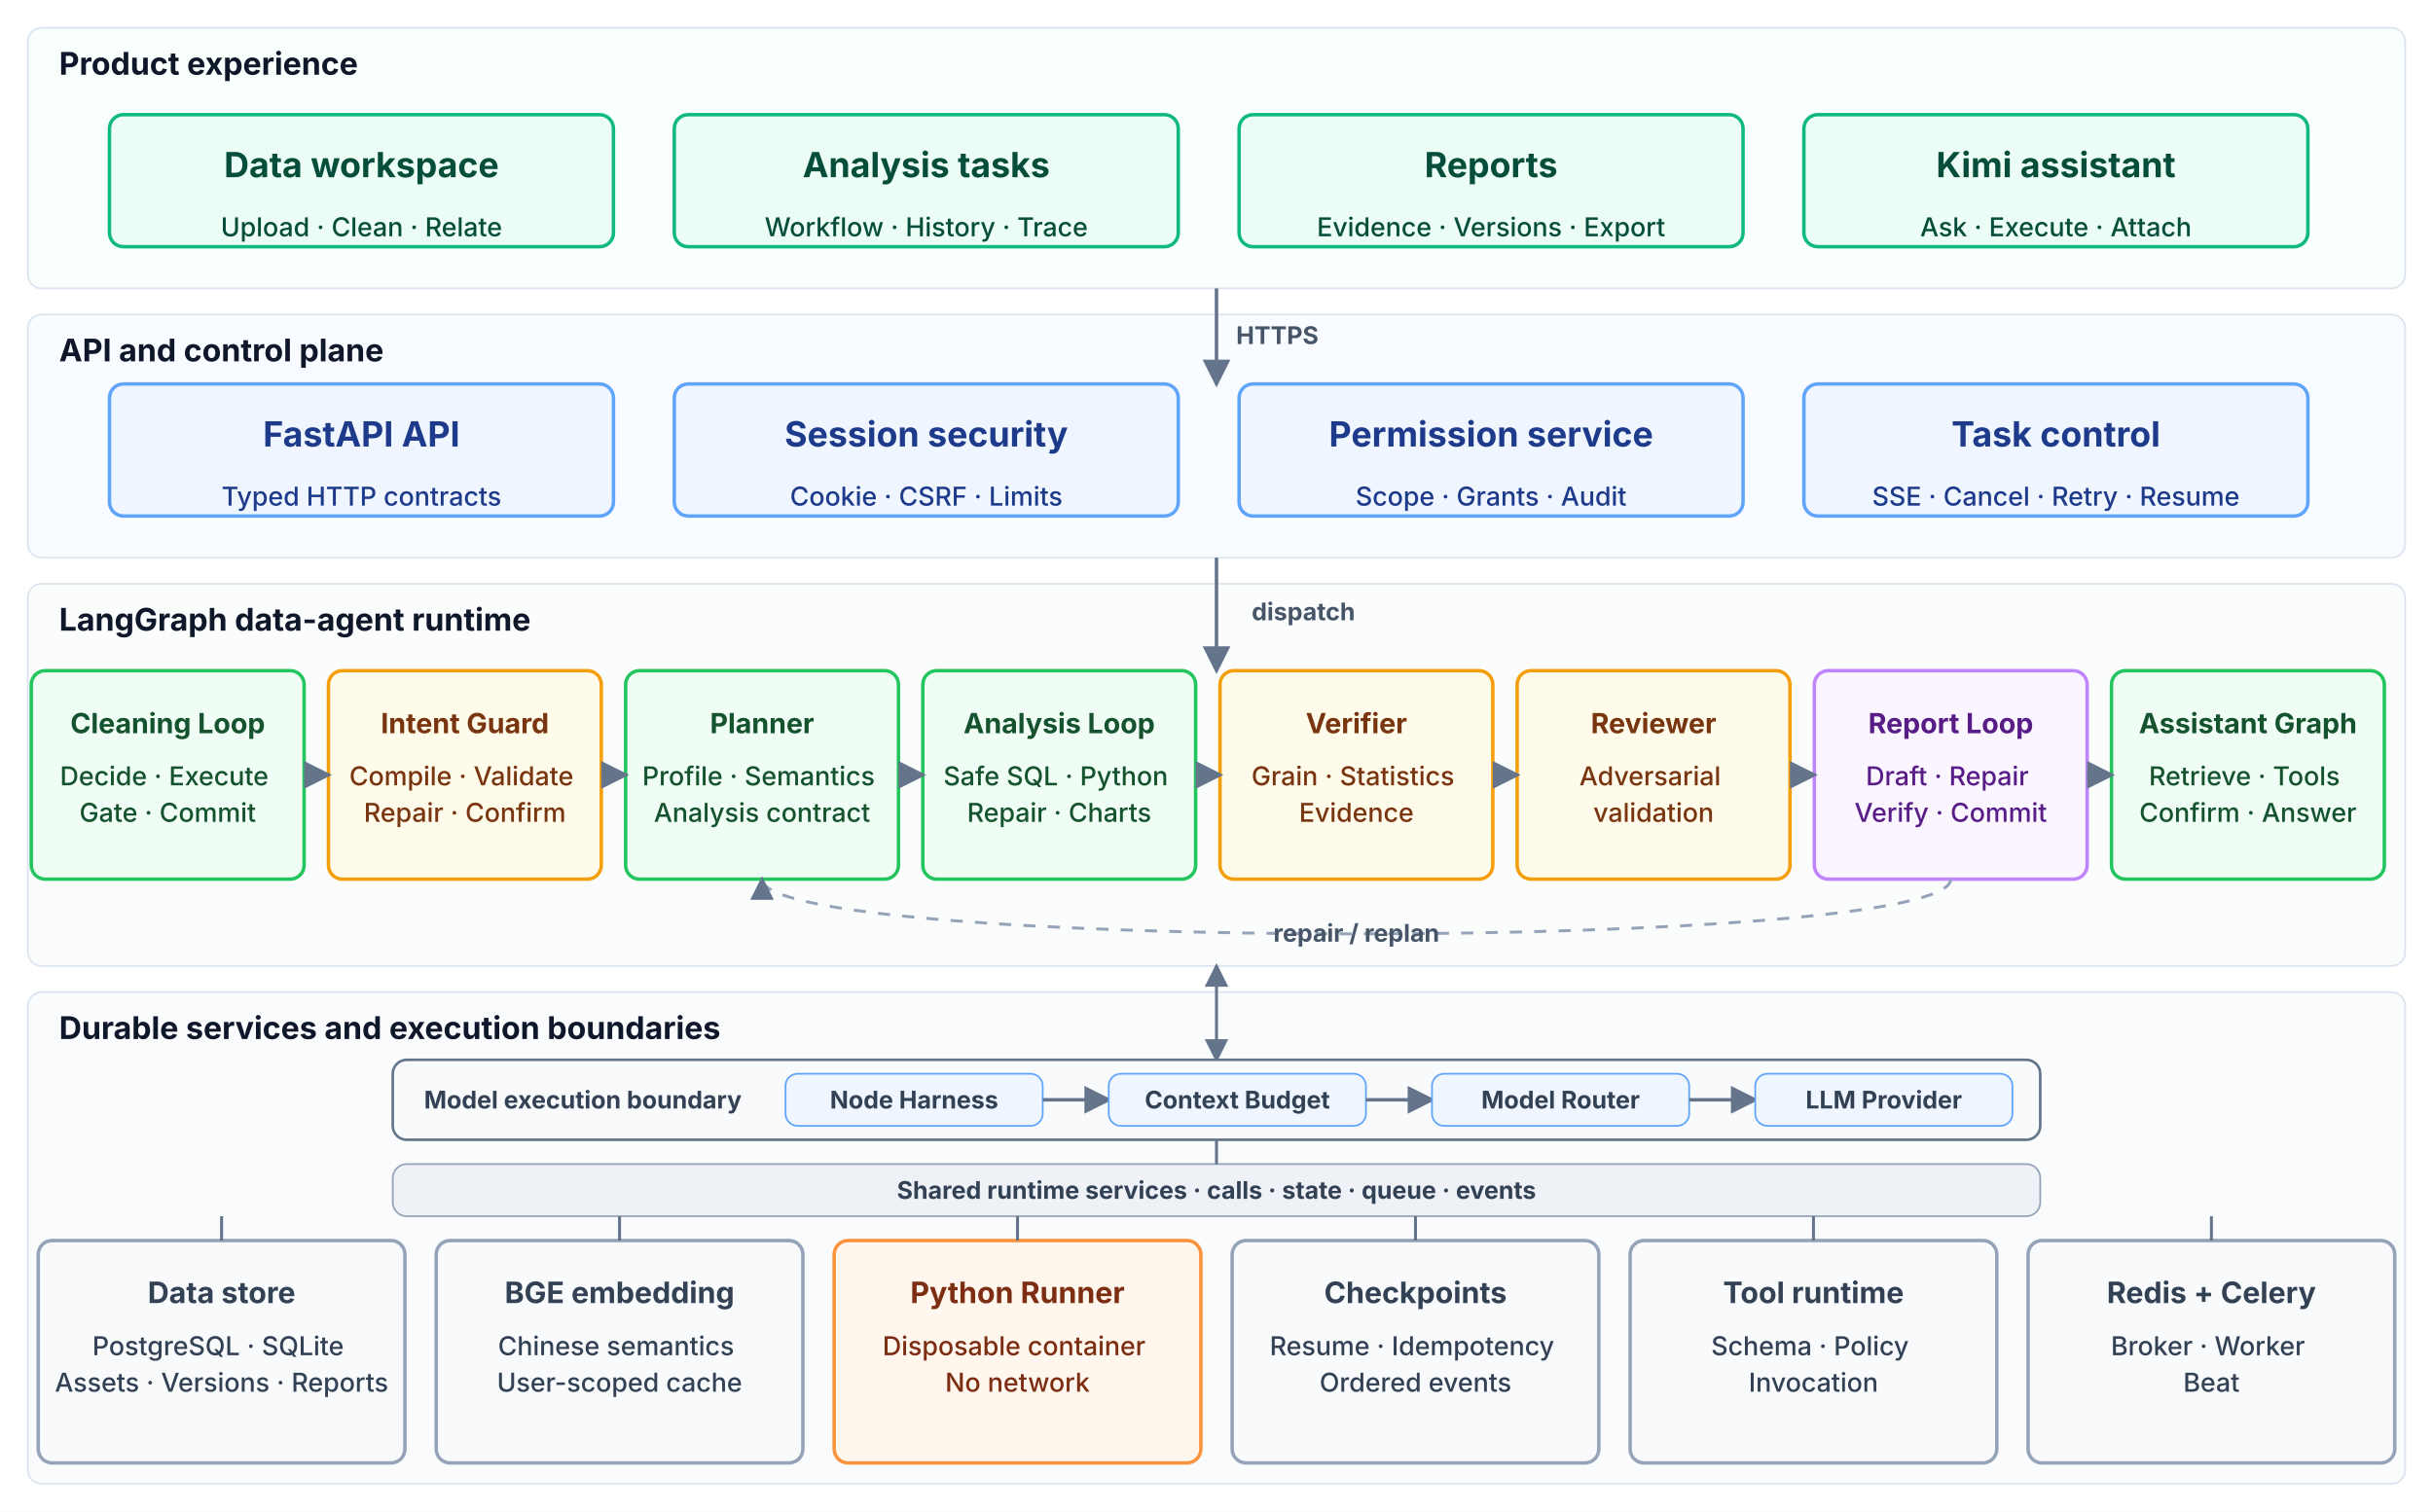
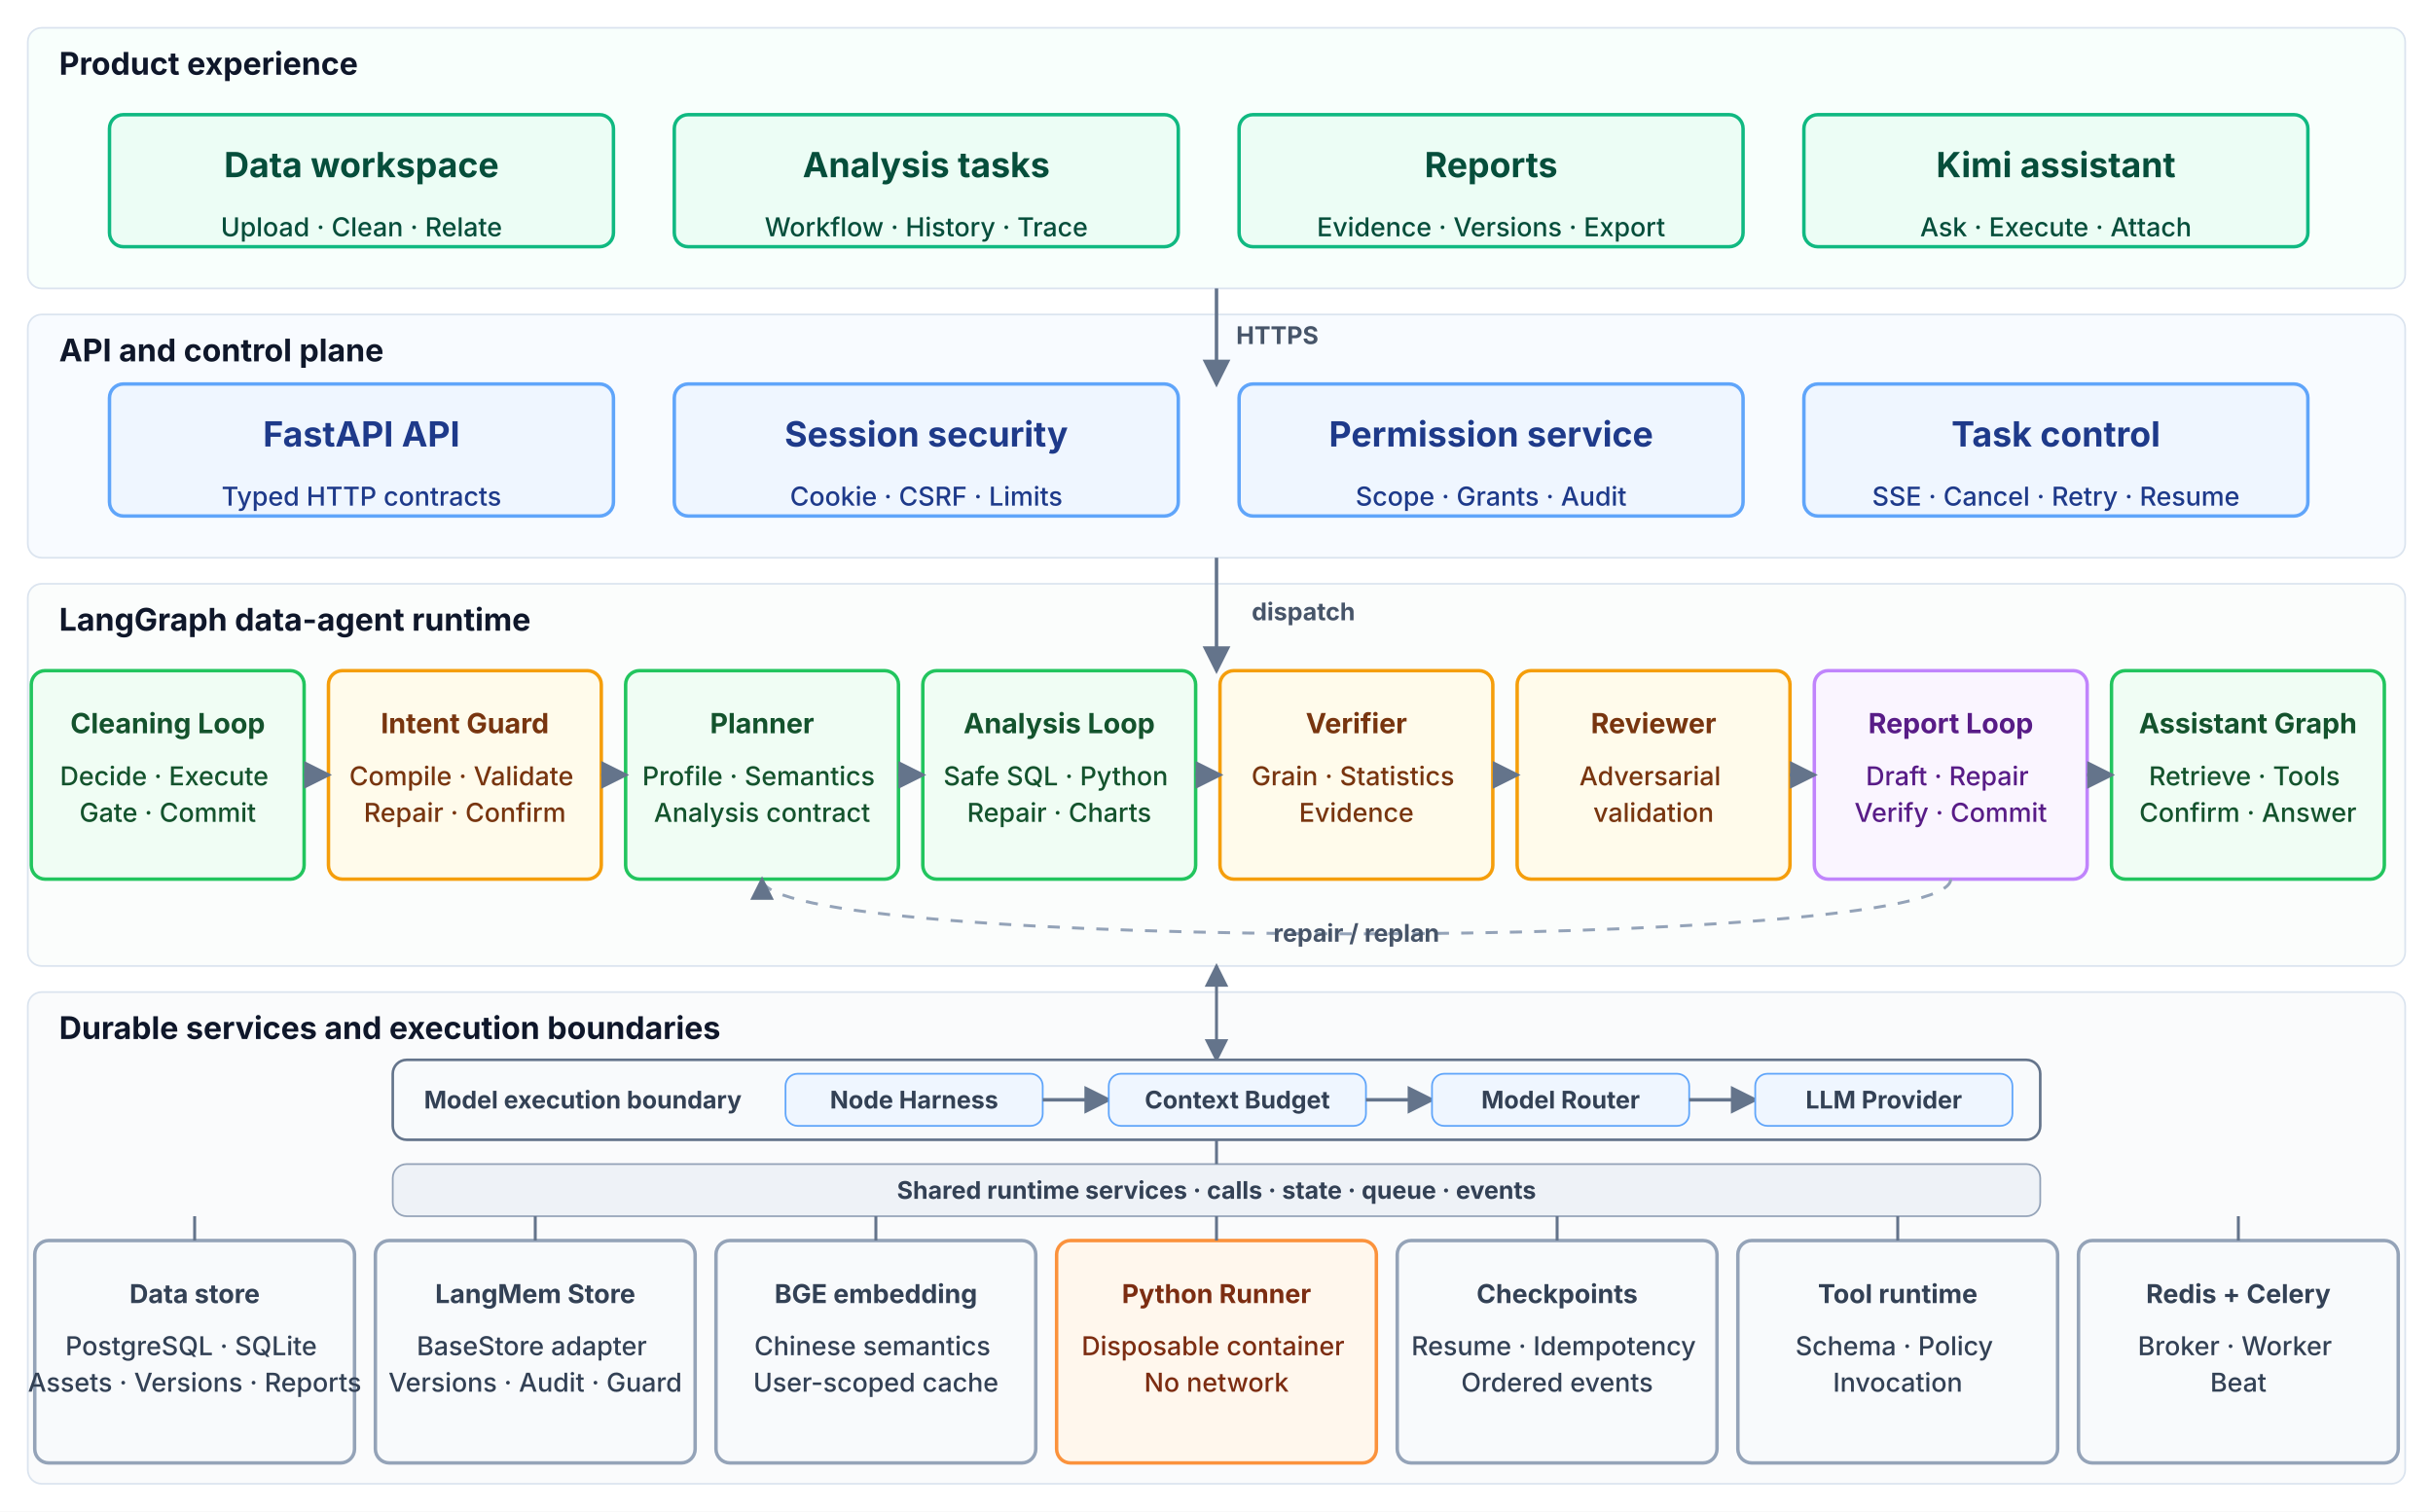
<svg xmlns="http://www.w3.org/2000/svg" width="1400" height="870" viewBox="0 0 1400 870" role="img" aria-labelledby="title desc">
  <defs>
    <marker id="arrow" markerWidth="8" markerHeight="8" refX="7" refY="4" orient="auto-start-reverse" markerUnits="strokeWidth">
      <path d="M0,0 L8,4 L0,8 Z" fill="#64748b" />
    </marker>
    <style>
      text { font-family: Inter, "Segoe UI", "Microsoft YaHei", Arial, sans-serif; }
      .layer { font-size: 18px; font-weight: 700; fill: #0f172a; }
      .card-title { font-weight: 700; }
      .card-detail { font-size: 15px; font-weight: 500; }
      .arrow { stroke: #64748b; stroke-width: 2; fill: none; }
      .arrow.muted { stroke: #94a3b8; stroke-width: 1.7; }
      .shared-connection { stroke: #64748b; stroke-width: 1.7; fill: none; }
      .flow-label { font-size: 14px; font-weight: 700; fill: #475569; }
      .service-bus { font-size: 14px; font-weight: 700; fill: #334155; }
    </style>
  </defs>
  <rect width="1400" height="870" fill="#ffffff" />
  <rect x="16" y="16" width="1368" height="150" rx="8" fill="#f8fffc" stroke="#dbe4ef" />
  <text x="34" y="43" class="layer">Product experience</text>
  <rect x="16" y="181" width="1368" height="140" rx="8" fill="#f8fbff" stroke="#dbe4ef" />
  <text x="34" y="208" class="layer">API and control plane</text>
  <rect x="16" y="336" width="1368" height="220" rx="8" fill="#fbfdfc" stroke="#dbe4ef" />
  <text x="34" y="363" class="layer">LangGraph data-agent runtime</text>
  <rect x="16" y="571" width="1368" height="283" rx="8" fill="#fafbfc" stroke="#dbe4ef" />
  <text x="34" y="598" class="layer">Durable services and execution boundaries</text>
  <rect x="63" y="66" width="290" height="76" rx="8" fill="#ecfdf5" stroke="#10b981" stroke-width="2" />
  <text x="208" y="102" text-anchor="middle" class="card-title" font-size="20" fill="#064e3b">Data workspace</text>
  <text text-anchor="middle" class="card-detail" fill="#064e3b">
    <tspan x="208" y="136">Upload · Clean · Relate</tspan>
  </text>
  <rect x="388" y="66" width="290" height="76" rx="8" fill="#ecfdf5" stroke="#10b981" stroke-width="2" />
  <text x="533" y="102" text-anchor="middle" class="card-title" font-size="20" fill="#064e3b">Analysis tasks</text>
  <text text-anchor="middle" class="card-detail" fill="#064e3b">
    <tspan x="533" y="136">Workflow · History · Trace</tspan>
  </text>
  <rect x="713" y="66" width="290" height="76" rx="8" fill="#ecfdf5" stroke="#10b981" stroke-width="2" />
  <text x="858" y="102" text-anchor="middle" class="card-title" font-size="20" fill="#064e3b">Reports</text>
  <text text-anchor="middle" class="card-detail" fill="#064e3b">
    <tspan x="858" y="136">Evidence · Versions · Export</tspan>
  </text>
  <rect x="1038" y="66" width="290" height="76" rx="8" fill="#ecfdf5" stroke="#10b981" stroke-width="2" />
  <text x="1183" y="102" text-anchor="middle" class="card-title" font-size="20" fill="#064e3b">Kimi assistant</text>
  <text text-anchor="middle" class="card-detail" fill="#064e3b">
    <tspan x="1183" y="136">Ask · Execute · Attach</tspan>
  </text>
  <rect x="63" y="221" width="290" height="76" rx="8" fill="#eff6ff" stroke="#60a5fa" stroke-width="2" />
  <text x="208" y="257" text-anchor="middle" class="card-title" font-size="20" fill="#1e3a8a">FastAPI API</text>
  <text text-anchor="middle" class="card-detail" fill="#1e3a8a">
    <tspan x="208" y="291">Typed HTTP contracts</tspan>
  </text>
  <rect x="388" y="221" width="290" height="76" rx="8" fill="#eff6ff" stroke="#60a5fa" stroke-width="2" />
  <text x="533" y="257" text-anchor="middle" class="card-title" font-size="20" fill="#1e3a8a">Session security</text>
  <text text-anchor="middle" class="card-detail" fill="#1e3a8a">
    <tspan x="533" y="291">Cookie · CSRF · Limits</tspan>
  </text>
  <rect x="713" y="221" width="290" height="76" rx="8" fill="#eff6ff" stroke="#60a5fa" stroke-width="2" />
  <text x="858" y="257" text-anchor="middle" class="card-title" font-size="20" fill="#1e3a8a">Permission service</text>
  <text text-anchor="middle" class="card-detail" fill="#1e3a8a">
    <tspan x="858" y="291">Scope · Grants · Audit</tspan>
  </text>
  <rect x="1038" y="221" width="290" height="76" rx="8" fill="#eff6ff" stroke="#60a5fa" stroke-width="2" />
  <text x="1183" y="257" text-anchor="middle" class="card-title" font-size="20" fill="#1e3a8a">Task control</text>
  <text text-anchor="middle" class="card-detail" fill="#1e3a8a">
    <tspan x="1183" y="291">SSE · Cancel · Retry · Resume</tspan>
  </text>
  <rect x="18" y="386" width="157" height="120" rx="8" fill="#f0fdf4" stroke="#22c55e" stroke-width="2" />
  <text x="96.5" y="422" text-anchor="middle" class="card-title" font-size="16" fill="#14532d">Cleaning Loop</text>
  <text text-anchor="middle" class="card-detail" fill="#14532d">
    <tspan x="96.5" y="452">Decide · Execute</tspan>
    <tspan x="96.5" y="473">Gate · Commit</tspan>
  </text>
  <rect x="189" y="386" width="157" height="120" rx="8" fill="#fffbeb" stroke="#f59e0b" stroke-width="2" />
  <text x="267.5" y="422" text-anchor="middle" class="card-title" font-size="16" fill="#78350f">Intent Guard</text>
  <text text-anchor="middle" class="card-detail" fill="#78350f">
    <tspan x="267.5" y="452">Compile · Validate</tspan>
    <tspan x="267.5" y="473">Repair · Confirm</tspan>
  </text>
  <rect x="360" y="386" width="157" height="120" rx="8" fill="#f0fdf4" stroke="#22c55e" stroke-width="2" />
  <text x="438.5" y="422" text-anchor="middle" class="card-title" font-size="16" fill="#14532d">Planner</text>
  <text text-anchor="middle" class="card-detail" fill="#14532d">
    <tspan x="438.5" y="452">Profile · Semantics</tspan>
    <tspan x="438.5" y="473">Analysis contract</tspan>
  </text>
  <rect x="531" y="386" width="157" height="120" rx="8" fill="#f0fdf4" stroke="#22c55e" stroke-width="2" />
  <text x="609.5" y="422" text-anchor="middle" class="card-title" font-size="16" fill="#14532d">Analysis Loop</text>
  <text text-anchor="middle" class="card-detail" fill="#14532d">
    <tspan x="609.5" y="452">Safe SQL · Python</tspan>
    <tspan x="609.5" y="473">Repair · Charts</tspan>
  </text>
  <rect x="702" y="386" width="157" height="120" rx="8" fill="#fffbeb" stroke="#f59e0b" stroke-width="2" />
  <text x="780.5" y="422" text-anchor="middle" class="card-title" font-size="16" fill="#78350f">Verifier</text>
  <text text-anchor="middle" class="card-detail" fill="#78350f">
    <tspan x="780.5" y="452">Grain · Statistics</tspan>
    <tspan x="780.5" y="473">Evidence</tspan>
  </text>
  <rect x="873" y="386" width="157" height="120" rx="8" fill="#fffbeb" stroke="#f59e0b" stroke-width="2" />
  <text x="951.5" y="422" text-anchor="middle" class="card-title" font-size="16" fill="#78350f">Reviewer</text>
  <text text-anchor="middle" class="card-detail" fill="#78350f">
    <tspan x="951.5" y="452">Adversarial</tspan>
    <tspan x="951.5" y="473">validation</tspan>
  </text>
  <rect x="1044" y="386" width="157" height="120" rx="8" fill="#faf5ff" stroke="#c084fc" stroke-width="2" />
  <text x="1122.5" y="422" text-anchor="middle" class="card-title" font-size="16" fill="#581c87">Report Loop</text>
  <text text-anchor="middle" class="card-detail" fill="#581c87">
    <tspan x="1122.5" y="452">Draft · Repair</tspan>
    <tspan x="1122.5" y="473">Verify · Commit</tspan>
  </text>
  <rect x="1215" y="386" width="157" height="120" rx="8" fill="#f0fdf4" stroke="#22c55e" stroke-width="2" />
  <text x="1293.5" y="422" text-anchor="middle" class="card-title" font-size="16" fill="#14532d">Assistant Graph</text>
  <text text-anchor="middle" class="card-detail" fill="#14532d">
    <tspan x="1293.5" y="452">Retrieve · Tools</tspan>
    <tspan x="1293.5" y="473">Confirm · Answer</tspan>
  </text>
-   <rect x="22" y="714" width="211" height="128" rx="8" fill="#f8fafc" stroke="#94a3b8" stroke-width="2" />
-   <text x="127.5" y="750" text-anchor="middle" class="card-title" font-size="17" fill="#334155">Data store</text>
+   <rect x="20" y="714" width="184" height="128" rx="8" fill="#f8fafc" stroke="#94a3b8" stroke-width="2" />
+   <text x="112" y="750" text-anchor="middle" class="card-title" font-size="15" fill="#334155">Data store</text>
  <text text-anchor="middle" class="card-detail" fill="#334155">
-     <tspan x="127.5" y="780">PostgreSQL · SQLite</tspan>
-     <tspan x="127.5" y="801">Assets · Versions · Reports</tspan>
+     <tspan x="112" y="780">PostgreSQL · SQLite</tspan>
+     <tspan x="112" y="801">Assets · Versions · Reports</tspan>
  </text>
-   <rect x="251" y="714" width="211" height="128" rx="8" fill="#f8fafc" stroke="#94a3b8" stroke-width="2" />
-   <text x="356.5" y="750" text-anchor="middle" class="card-title" font-size="17" fill="#334155">BGE embedding</text>
+   <rect x="216" y="714" width="184" height="128" rx="8" fill="#f8fafc" stroke="#94a3b8" stroke-width="2" />
+   <text x="308" y="750" text-anchor="middle" class="card-title" font-size="15" fill="#334155">LangMem Store</text>
  <text text-anchor="middle" class="card-detail" fill="#334155">
-     <tspan x="356.5" y="780">Chinese semantics</tspan>
-     <tspan x="356.5" y="801">User-scoped cache</tspan>
+     <tspan x="308" y="780">BaseStore adapter</tspan>
+     <tspan x="308" y="801">Versions · Audit · Guard</tspan>
  </text>
-   <rect x="480" y="714" width="211" height="128" rx="8" fill="#fff7ed" stroke="#fb923c" stroke-width="2" />
-   <text x="585.5" y="750" text-anchor="middle" class="card-title" font-size="17" fill="#7c2d12">Python Runner</text>
+   <rect x="412" y="714" width="184" height="128" rx="8" fill="#f8fafc" stroke="#94a3b8" stroke-width="2" />
+   <text x="504" y="750" text-anchor="middle" class="card-title" font-size="15" fill="#334155">BGE embedding</text>
+   <text text-anchor="middle" class="card-detail" fill="#334155">
+     <tspan x="504" y="780">Chinese semantics</tspan>
+     <tspan x="504" y="801">User-scoped cache</tspan>
+   </text>
+   <rect x="608" y="714" width="184" height="128" rx="8" fill="#fff7ed" stroke="#fb923c" stroke-width="2" />
+   <text x="700" y="750" text-anchor="middle" class="card-title" font-size="15" fill="#7c2d12">Python Runner</text>
  <text text-anchor="middle" class="card-detail" fill="#7c2d12">
-     <tspan x="585.5" y="780">Disposable container</tspan>
-     <tspan x="585.5" y="801">No network</tspan>
+     <tspan x="700" y="780">Disposable container</tspan>
+     <tspan x="700" y="801">No network</tspan>
  </text>
-   <rect x="709" y="714" width="211" height="128" rx="8" fill="#f8fafc" stroke="#94a3b8" stroke-width="2" />
-   <text x="814.5" y="750" text-anchor="middle" class="card-title" font-size="17" fill="#334155">Checkpoints</text>
+   <rect x="804" y="714" width="184" height="128" rx="8" fill="#f8fafc" stroke="#94a3b8" stroke-width="2" />
+   <text x="896" y="750" text-anchor="middle" class="card-title" font-size="15" fill="#334155">Checkpoints</text>
  <text text-anchor="middle" class="card-detail" fill="#334155">
-     <tspan x="814.5" y="780">Resume · Idempotency</tspan>
-     <tspan x="814.5" y="801">Ordered events</tspan>
+     <tspan x="896" y="780">Resume · Idempotency</tspan>
+     <tspan x="896" y="801">Ordered events</tspan>
  </text>
-   <rect x="938" y="714" width="211" height="128" rx="8" fill="#f8fafc" stroke="#94a3b8" stroke-width="2" />
-   <text x="1043.5" y="750" text-anchor="middle" class="card-title" font-size="17" fill="#334155">Tool runtime</text>
+   <rect x="1000" y="714" width="184" height="128" rx="8" fill="#f8fafc" stroke="#94a3b8" stroke-width="2" />
+   <text x="1092" y="750" text-anchor="middle" class="card-title" font-size="15" fill="#334155">Tool runtime</text>
  <text text-anchor="middle" class="card-detail" fill="#334155">
-     <tspan x="1043.5" y="780">Schema · Policy</tspan>
-     <tspan x="1043.5" y="801">Invocation</tspan>
+     <tspan x="1092" y="780">Schema · Policy</tspan>
+     <tspan x="1092" y="801">Invocation</tspan>
  </text>
-   <rect x="1167" y="714" width="211" height="128" rx="8" fill="#f8fafc" stroke="#94a3b8" stroke-width="2" />
-   <text x="1272.5" y="750" text-anchor="middle" class="card-title" font-size="17" fill="#334155">Redis + Celery</text>
+   <rect x="1196" y="714" width="184" height="128" rx="8" fill="#f8fafc" stroke="#94a3b8" stroke-width="2" />
+   <text x="1288" y="750" text-anchor="middle" class="card-title" font-size="15" fill="#334155">Redis + Celery</text>
  <text text-anchor="middle" class="card-detail" fill="#334155">
-     <tspan x="1272.5" y="780">Broker · Worker</tspan>
-     <tspan x="1272.5" y="801">Beat</tspan>
+     <tspan x="1288" y="780">Broker · Worker</tspan>
+     <tspan x="1288" y="801">Beat</tspan>
  </text>
  <line x1="700" y1="166" x2="700" y2="221" class="arrow" marker-end="url(#arrow)" />
  <text x="735" y="198" text-anchor="middle" class="flow-label">HTTPS</text>
  <line x1="700" y1="321" x2="700" y2="386" class="arrow" marker-end="url(#arrow)" />
  <text x="750" y="357" text-anchor="middle" class="flow-label">dispatch</text>
  <line x1="175" y1="446" x2="189" y2="446" class="arrow" marker-end="url(#arrow)" />
  <line x1="346" y1="446" x2="360" y2="446" class="arrow" marker-end="url(#arrow)" />
  <line x1="517" y1="446" x2="531" y2="446" class="arrow" marker-end="url(#arrow)" />
  <line x1="688" y1="446" x2="702" y2="446" class="arrow" marker-end="url(#arrow)" />
  <line x1="859" y1="446" x2="873" y2="446" class="arrow" marker-end="url(#arrow)" />
  <line x1="1030" y1="446" x2="1044" y2="446" class="arrow" marker-end="url(#arrow)" />
  <line x1="1201" y1="446" x2="1215" y2="446" class="arrow" marker-end="url(#arrow)" />
  <line x1="700" y1="556" x2="700" y2="610" class="shared-connection" marker-start="url(#arrow)" marker-end="url(#arrow)" />
  <rect x="226" y="610" width="948" height="46" rx="8" fill="#f8fafc" stroke="#64748b" stroke-width="1.5" />
  <text x="244" y="638" class="service-bus">Model execution boundary</text>
  <rect x="452" y="618" width="148" height="30" rx="7" fill="#eff6ff" stroke="#60a5fa" />
  <text x="526" y="638" text-anchor="middle" class="service-bus" fill="#1e3a8a">Node Harness</text>
  <line x1="600" y1="633" x2="638" y2="633" class="arrow" marker-end="url(#arrow)" />
  <rect x="638" y="618" width="148" height="30" rx="7" fill="#eff6ff" stroke="#60a5fa" />
  <text x="712" y="638" text-anchor="middle" class="service-bus" fill="#1e3a8a">Context Budget</text>
  <line x1="786" y1="633" x2="824" y2="633" class="arrow" marker-end="url(#arrow)" />
  <rect x="824" y="618" width="148" height="30" rx="7" fill="#eff6ff" stroke="#60a5fa" />
  <text x="898" y="638" text-anchor="middle" class="service-bus" fill="#1e3a8a">Model Router</text>
  <line x1="972" y1="633" x2="1010" y2="633" class="arrow" marker-end="url(#arrow)" />
  <rect x="1010" y="618" width="148" height="30" rx="7" fill="#eff6ff" stroke="#60a5fa" />
  <text x="1084" y="638" text-anchor="middle" class="service-bus" fill="#1e3a8a">LLM Provider</text>
  <rect x="226" y="670" width="948" height="30" rx="8" fill="#eef2f7" stroke="#94a3b8" />
  <text x="700" y="690" text-anchor="middle" class="service-bus">Shared runtime services · calls · state · queue · events</text>
  <line x1="700" y1="656" x2="700" y2="670" class="shared-connection" />
-   <line x1="127.5" y1="700" x2="127.5" y2="714" class="shared-connection" />
-   <line x1="356.5" y1="700" x2="356.5" y2="714" class="shared-connection" />
-   <line x1="585.5" y1="700" x2="585.5" y2="714" class="shared-connection" />
-   <line x1="814.5" y1="700" x2="814.5" y2="714" class="shared-connection" />
-   <line x1="1043.5" y1="700" x2="1043.5" y2="714" class="shared-connection" />
-   <line x1="1272.5" y1="700" x2="1272.5" y2="714" class="shared-connection" />
+   <line x1="112" y1="700" x2="112" y2="714" class="shared-connection" />
+   <line x1="308" y1="700" x2="308" y2="714" class="shared-connection" />
+   <line x1="504" y1="700" x2="504" y2="714" class="shared-connection" />
+   <line x1="700" y1="700" x2="700" y2="714" class="shared-connection" />
+   <line x1="896" y1="700" x2="896" y2="714" class="shared-connection" />
+   <line x1="1092" y1="700" x2="1092" y2="714" class="shared-connection" />
+   <line x1="1288" y1="700" x2="1288" y2="714" class="shared-connection" />
  <path d="M 1122.5 506 C 1122.5 548, 438.5 548, 438.5 506" class="arrow muted" stroke-dasharray="7 7" marker-end="url(#arrow)" />
  <text x="780.5" y="542" text-anchor="middle" class="flow-label">repair / replan</text>
</svg>
